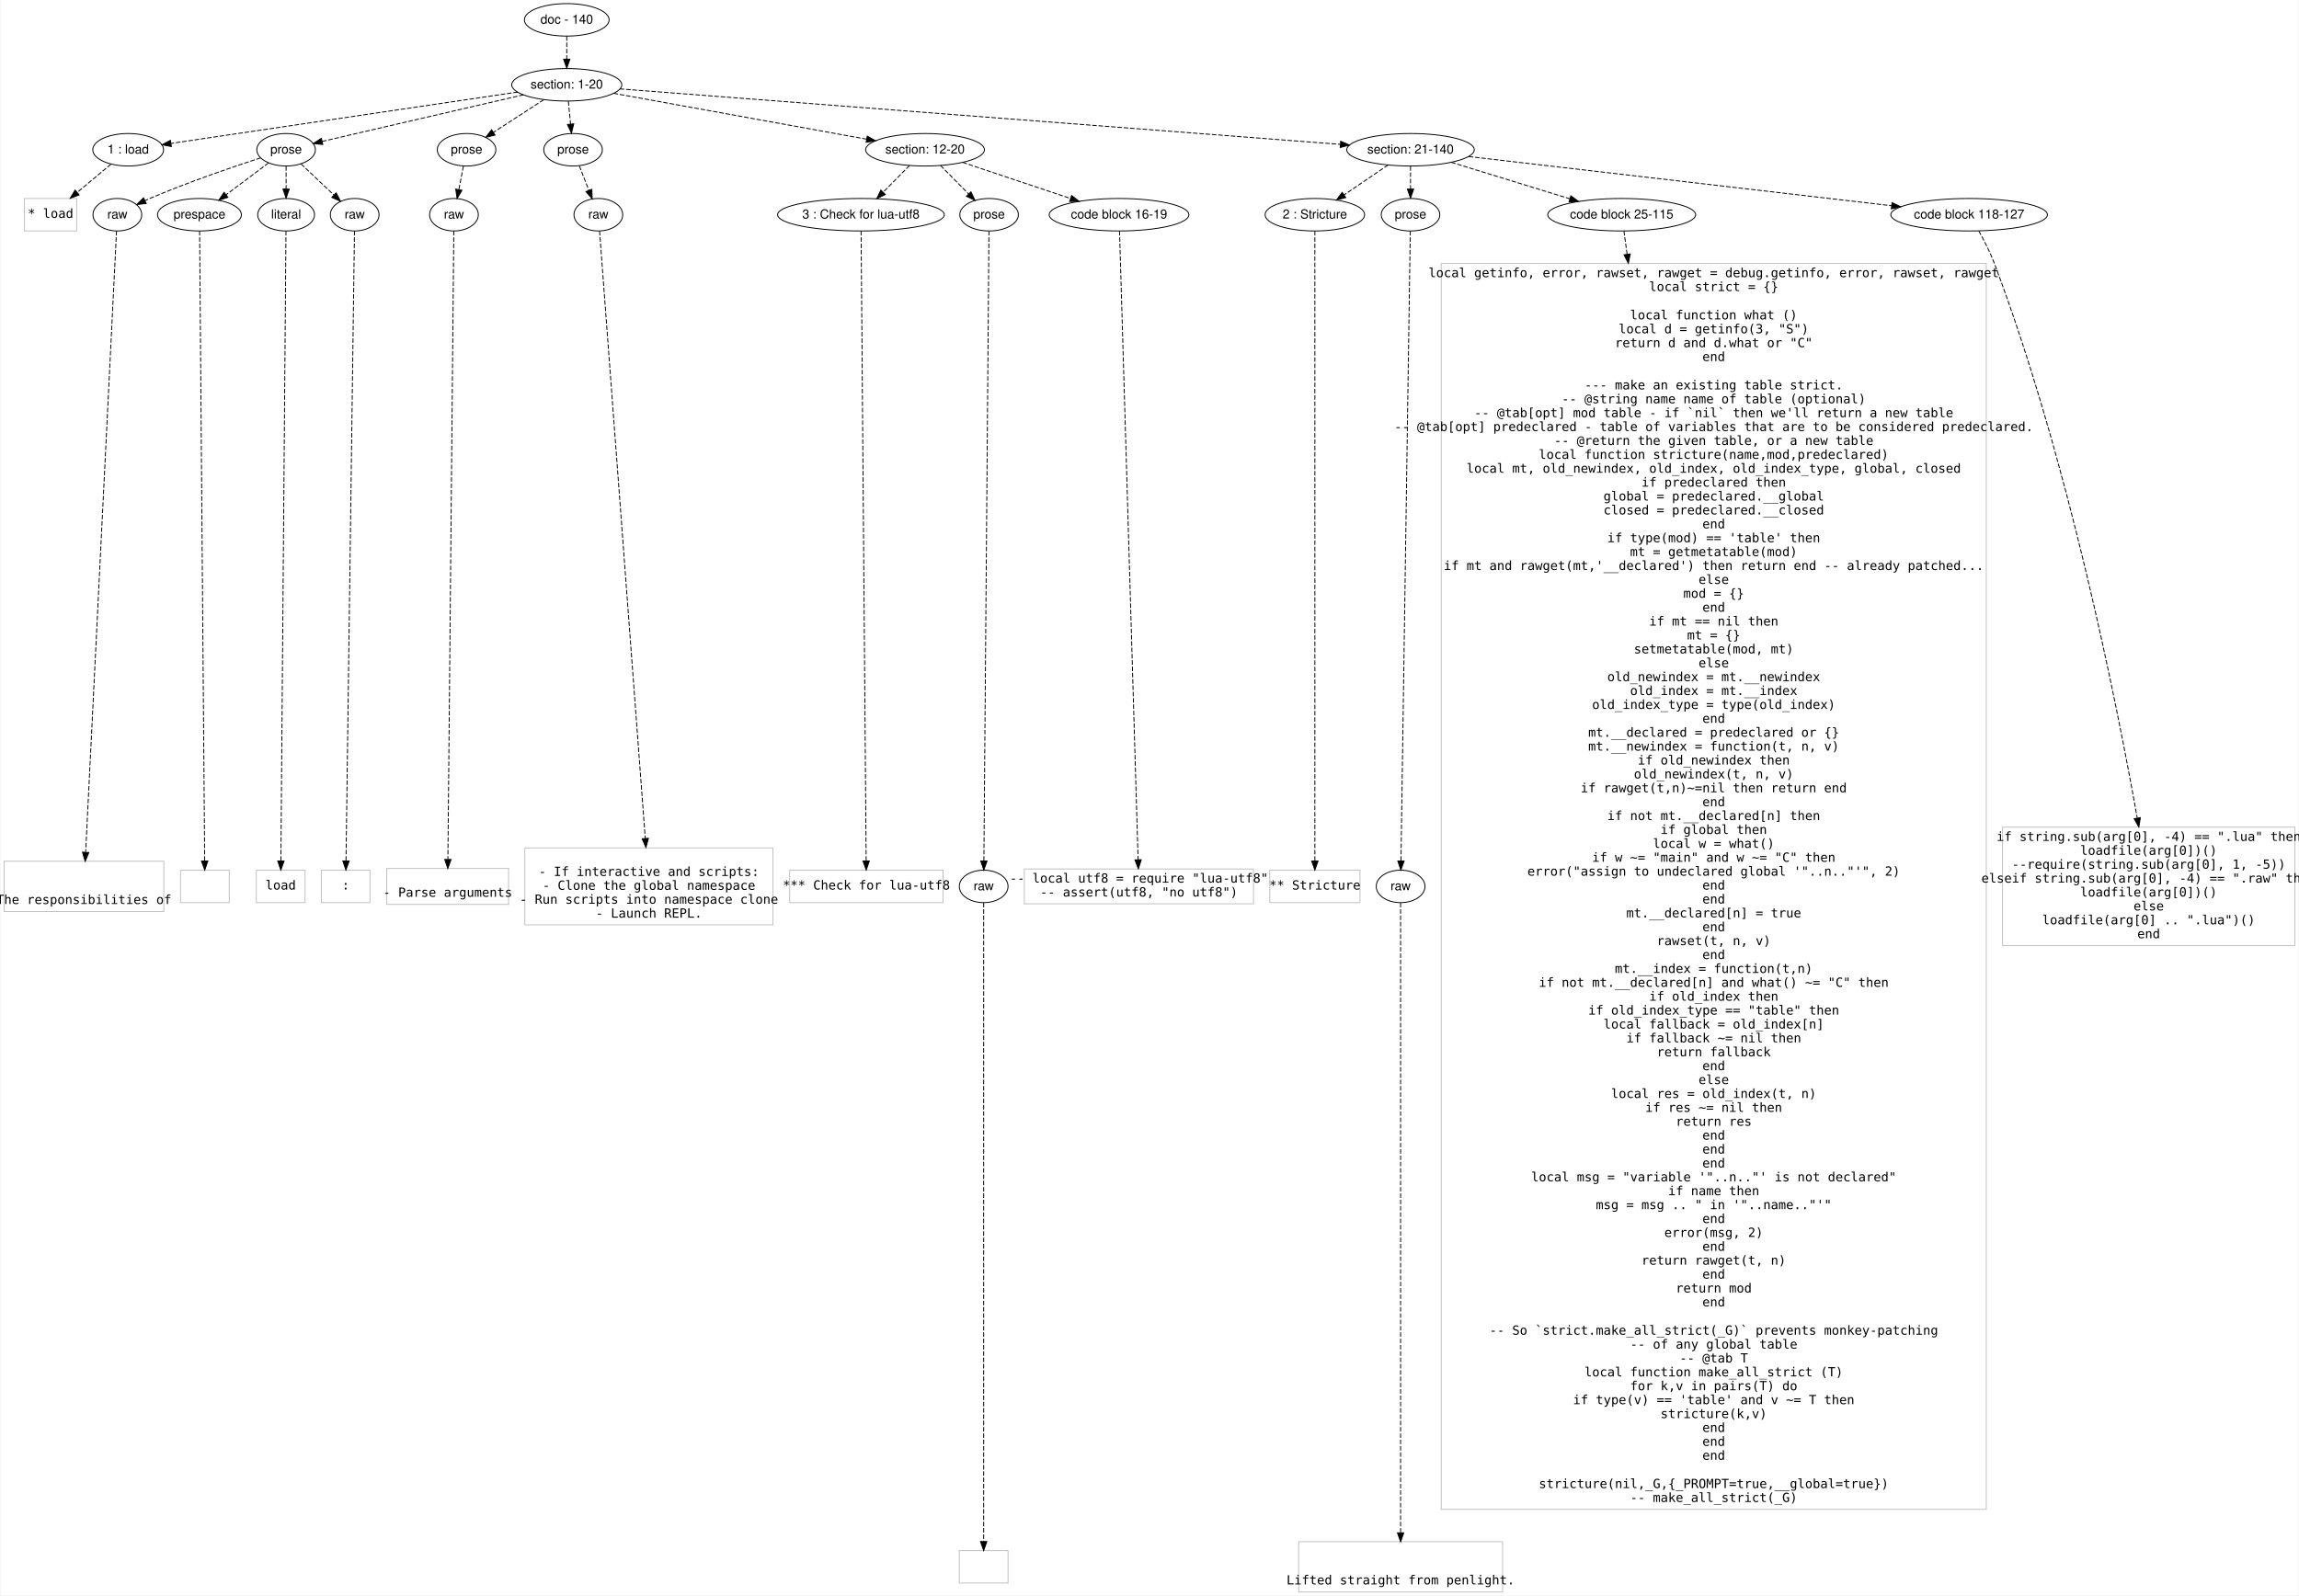
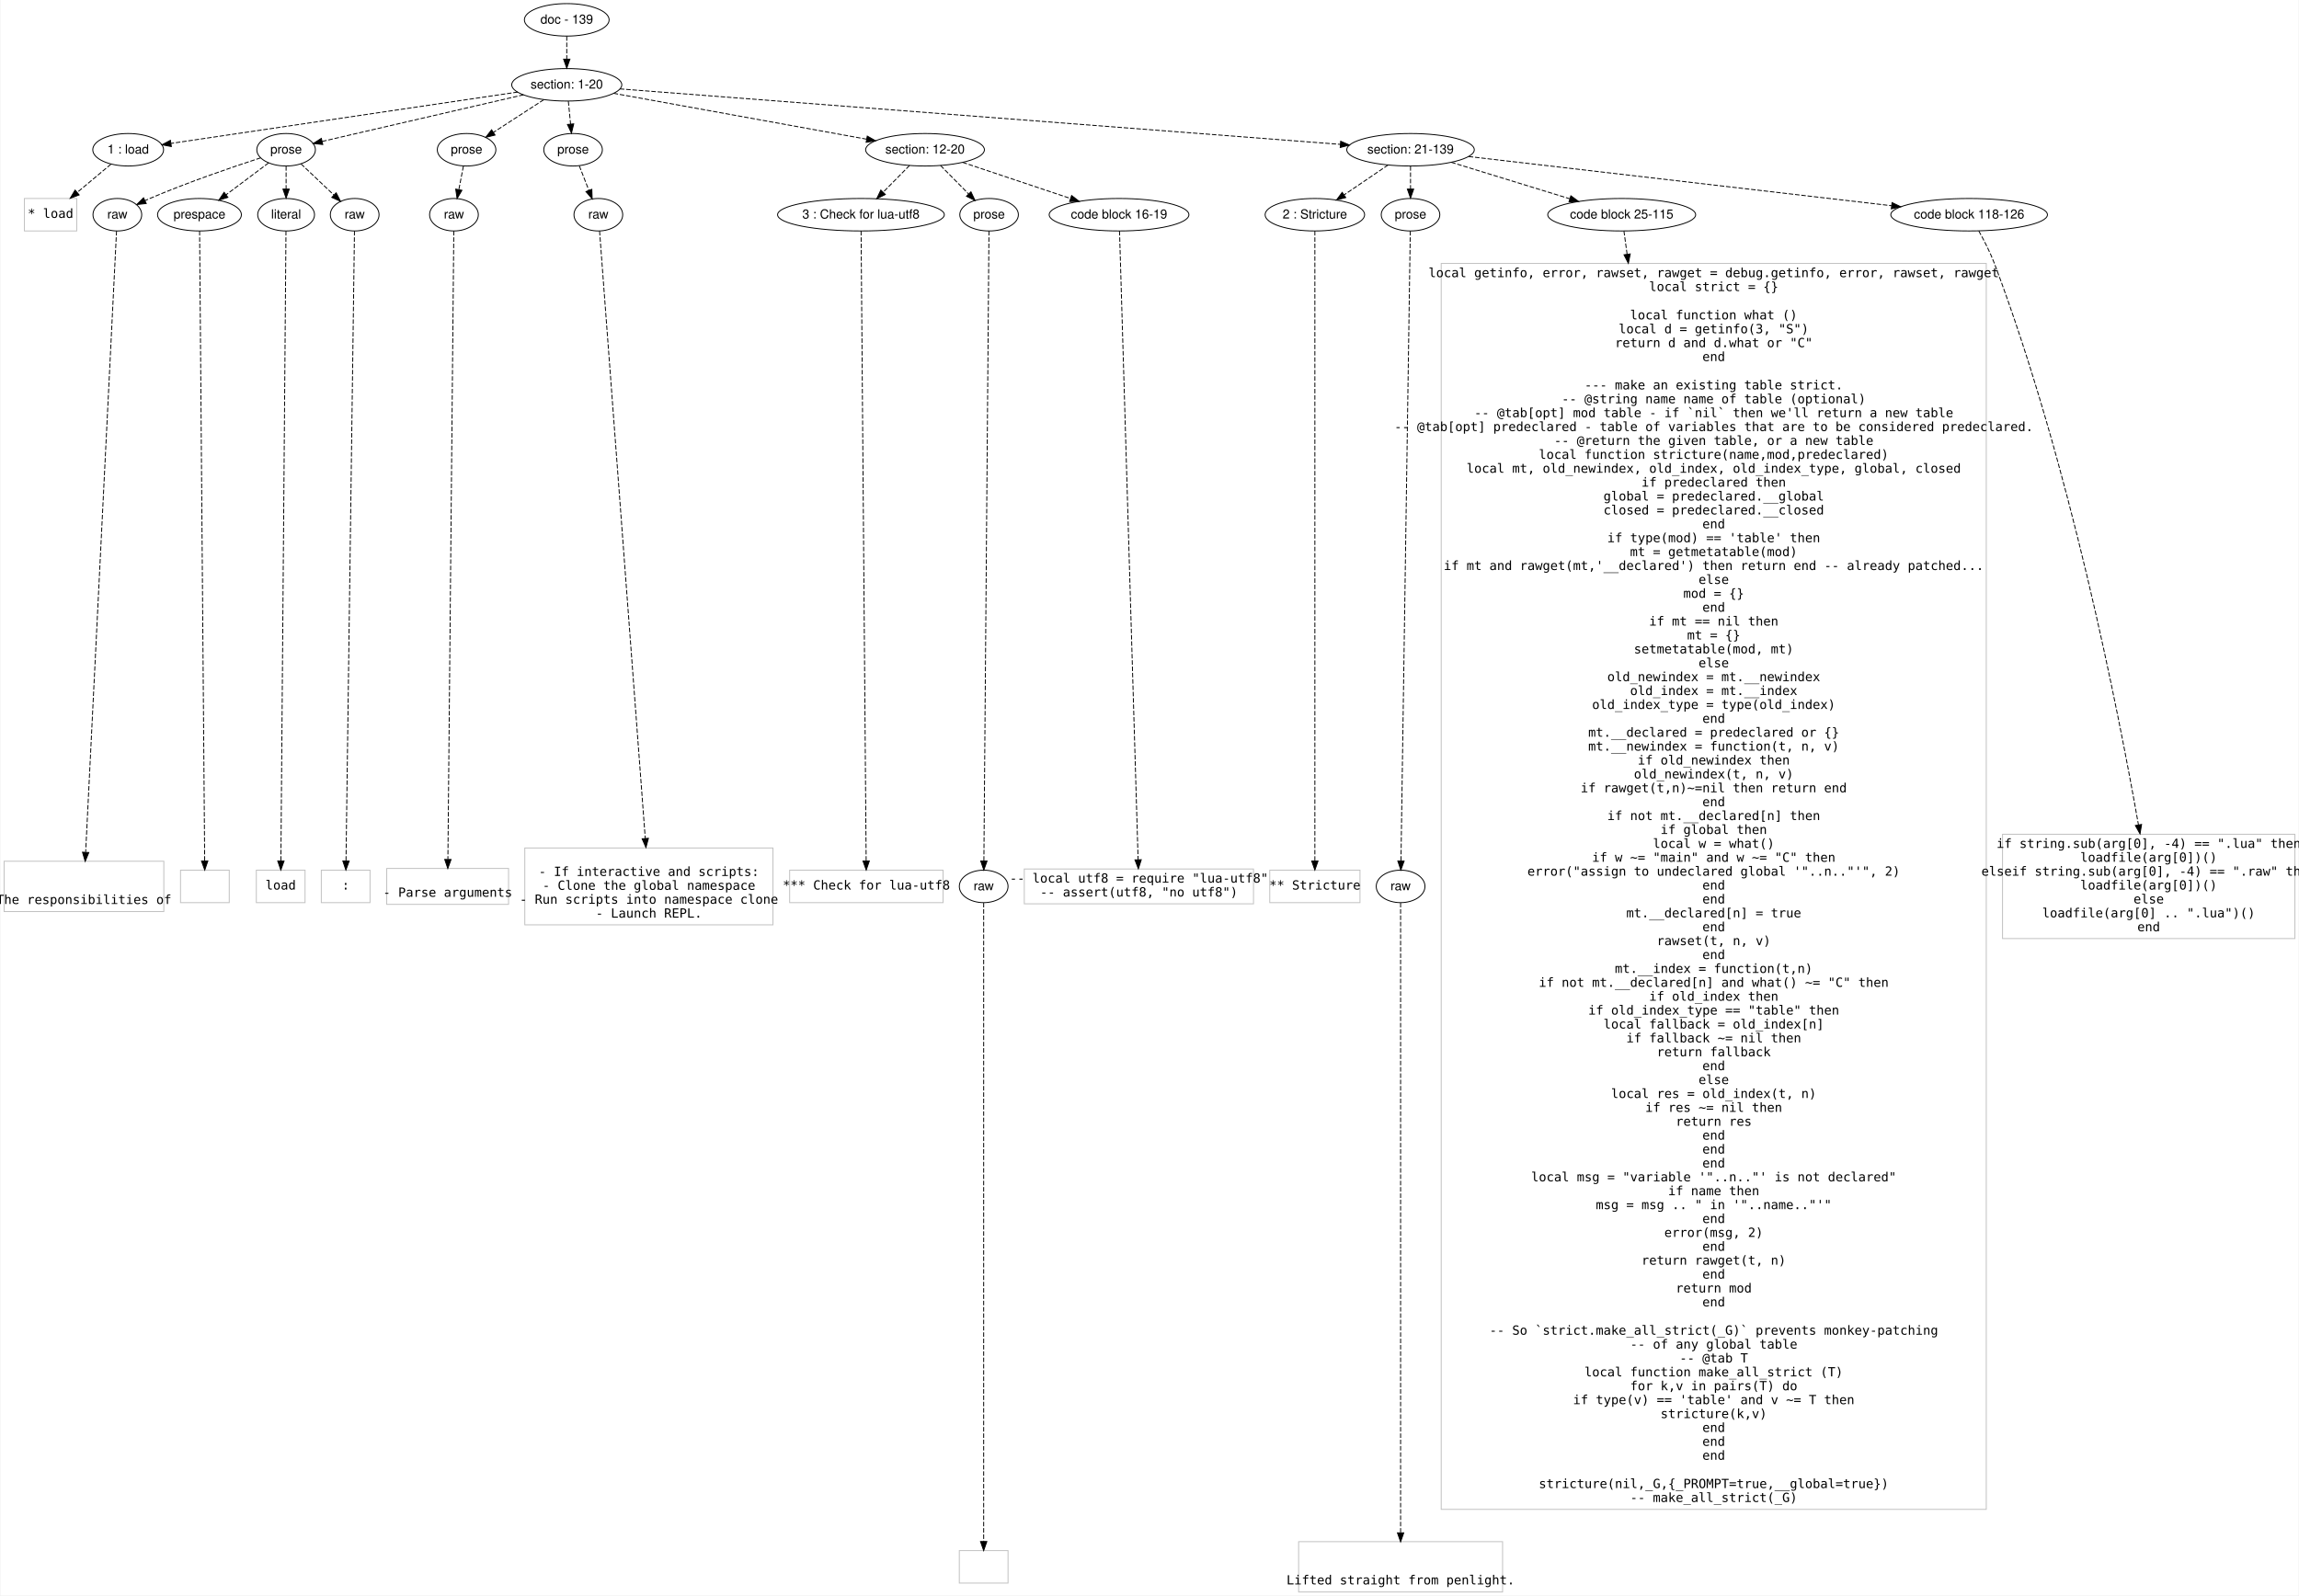
<svg xmlns="http://www.w3.org/2000/svg" width="2547pt" height="1768pt" viewBox="0.00 0.00 2546.50 1768.40">
  <g id="graph0" class="graph" transform="scale(1 1) rotate(0) translate(4 1764.403)">
    <polygon fill="#ffffff" stroke="transparent" points="-4,4 -4,-1764.403 2542.5,-1764.403 2542.5,4 -4,4" />
    <g id="node1" class="node">
      <ellipse fill="none" stroke="#000000" cx="623.5" cy="-1742.403" rx="46.958" ry="18" />
-       <text text-anchor="middle" x="623.5" y="-1738.203" font-family="Helvetica,sans-Serif" font-size="14.00" fill="#000000">doc - 140</text>
+       <text text-anchor="middle" x="623.5" y="-1738.203" font-family="Helvetica,sans-Serif" font-size="14.00" fill="#000000">doc - 139</text>
    </g>
    <g id="node2" class="node">
      <ellipse fill="none" stroke="#000000" cx="623.5" cy="-1670.403" rx="60.983" ry="18" />
      <text text-anchor="middle" x="623.5" y="-1666.203" font-family="Helvetica,sans-Serif" font-size="14.00" fill="#000000">section: 1-20</text>
    </g>
    <g id="edge1" class="edge">
      <path fill="none" stroke="#000000" stroke-dasharray="5,2" d="M623.5,-1724.234C623.5,-1716.534 623.5,-1707.377 623.5,-1698.819" />
      <polygon fill="#000000" stroke="#000000" points="627,-1698.816 623.5,-1688.816 620,-1698.816 627,-1698.816" />
    </g>
    <g id="node3" class="node">
      <ellipse fill="none" stroke="#000000" cx="137.5" cy="-1598.403" rx="39.232" ry="18" />
      <text text-anchor="middle" x="137.5" y="-1594.203" font-family="Helvetica,sans-Serif" font-size="14.00" fill="#000000">1 : load</text>
    </g>
    <g id="edge2" class="edge">
      <path fill="none" stroke="#000000" stroke-dasharray="5,2" d="M569.164,-1662.353C473.286,-1648.149 275.655,-1618.87 184.926,-1605.429" />
      <polygon fill="#000000" stroke="#000000" points="185.329,-1601.95 174.924,-1603.947 184.304,-1608.875 185.329,-1601.95" />
    </g>
    <g id="node4" class="node">
      <ellipse fill="none" stroke="#000000" cx="312.5" cy="-1598.403" rx="32.459" ry="18" />
      <text text-anchor="middle" x="312.5" y="-1594.203" font-family="Helvetica,sans-Serif" font-size="14.00" fill="#000000">prose</text>
    </g>
    <g id="edge3" class="edge">
      <path fill="none" stroke="#000000" stroke-dasharray="5,2" d="M575.588,-1659.311C514.347,-1645.133 409.44,-1620.845 352.352,-1607.629" />
      <polygon fill="#000000" stroke="#000000" points="353.138,-1604.218 342.606,-1605.372 351.559,-1611.038 353.138,-1604.218" />
    </g>
    <g id="node5" class="node">
      <ellipse fill="none" stroke="#000000" cx="512.5" cy="-1598.403" rx="32.459" ry="18" />
      <text text-anchor="middle" x="512.5" y="-1594.203" font-family="Helvetica,sans-Serif" font-size="14.00" fill="#000000">prose</text>
    </g>
    <g id="edge4" class="edge">
      <path fill="none" stroke="#000000" stroke-dasharray="5,2" d="M598.034,-1653.884C581.465,-1643.137 559.784,-1629.074 542.397,-1617.795" />
      <polygon fill="#000000" stroke="#000000" points="544.04,-1614.689 533.746,-1612.184 540.231,-1620.562 544.04,-1614.689" />
    </g>
    <g id="node6" class="node">
      <ellipse fill="none" stroke="#000000" cx="630.5" cy="-1598.403" rx="32.459" ry="18" />
      <text text-anchor="middle" x="630.5" y="-1594.203" font-family="Helvetica,sans-Serif" font-size="14.00" fill="#000000">prose</text>
    </g>
    <g id="edge5" class="edge">
      <path fill="none" stroke="#000000" stroke-dasharray="5,2" d="M625.266,-1652.234C626.015,-1644.534 626.905,-1635.377 627.737,-1626.819" />
      <polygon fill="#000000" stroke="#000000" points="631.226,-1627.108 628.71,-1616.816 624.259,-1626.43 631.226,-1627.108" />
    </g>
    <g id="node7" class="node">
      <ellipse fill="none" stroke="#000000" cx="1020.5" cy="-1598.403" rx="65.819" ry="18" />
      <text text-anchor="middle" x="1020.5" y="-1594.203" font-family="Helvetica,sans-Serif" font-size="14.00" fill="#000000">section: 12-20</text>
    </g>
    <g id="edge6" class="edge">
      <path fill="none" stroke="#000000" stroke-dasharray="5,2" d="M675.401,-1660.99C747.311,-1647.948 877.217,-1624.389 955.497,-1610.192" />
      <polygon fill="#000000" stroke="#000000" points="956.504,-1613.566 965.719,-1608.338 955.255,-1606.678 956.504,-1613.566" />
    </g>
    <g id="node8" class="node">
      <ellipse fill="none" stroke="#000000" cx="1558.5" cy="-1598.403" rx="70.655" ry="18" />
-       <text text-anchor="middle" x="1558.5" y="-1594.203" font-family="Helvetica,sans-Serif" font-size="14.00" fill="#000000">section: 21-140</text>
+       <text text-anchor="middle" x="1558.5" y="-1594.203" font-family="Helvetica,sans-Serif" font-size="14.00" fill="#000000">section: 21-139</text>
    </g>
    <g id="edge7" class="edge">
      <path fill="none" stroke="#000000" stroke-dasharray="5,2" d="M682.343,-1665.871C844.529,-1653.382 1298.029,-1618.46 1480.747,-1604.39" />
      <polygon fill="#000000" stroke="#000000" points="1481.114,-1607.872 1490.816,-1603.615 1480.577,-1600.893 1481.114,-1607.872" />
    </g>
    <g id="node9" class="node">
      <polygon fill="none" stroke="#c0c0c0" points="80.5,-1544.403 22.5,-1544.403 22.5,-1508.403 80.5,-1508.403 80.5,-1544.403" />
      <text text-anchor="middle" x="51.5" y="-1522.903" font-family="Inconsolata" font-size="14.00" fill="#000000">* load</text>
    </g>
    <g id="edge8" class="edge">
      <path fill="none" stroke="#000000" stroke-dasharray="5,2" d="M118.414,-1582.424C107.454,-1573.248 93.454,-1561.527 81.096,-1551.181" />
      <polygon fill="#000000" stroke="#000000" points="83.175,-1548.357 73.26,-1544.621 78.681,-1553.724 83.175,-1548.357" />
    </g>
    <g id="node10" class="node">
      <ellipse fill="none" stroke="#000000" cx="125.5" cy="-1526.403" rx="27" ry="18" />
      <text text-anchor="middle" x="125.5" y="-1522.203" font-family="Helvetica,sans-Serif" font-size="14.00" fill="#000000">raw</text>
    </g>
    <g id="edge9" class="edge">
      <path fill="none" stroke="#000000" stroke-dasharray="5,2" d="M284.281,-1589.44C253.652,-1579.451 203.492,-1562.332 161.5,-1544.403 159.717,-1543.641 157.897,-1542.833 156.07,-1541.998" />
      <polygon fill="#000000" stroke="#000000" points="157.537,-1538.821 147.004,-1537.681 154.528,-1545.141 157.537,-1538.821" />
    </g>
    <g id="node11" class="node">
      <ellipse fill="none" stroke="#000000" cx="216.5" cy="-1526.403" rx="46.474" ry="18" />
      <text text-anchor="middle" x="216.5" y="-1522.203" font-family="Helvetica,sans-Serif" font-size="14.00" fill="#000000">prespace</text>
    </g>
    <g id="edge10" class="edge">
      <path fill="none" stroke="#000000" stroke-dasharray="5,2" d="M293.073,-1583.832C279.575,-1573.709 261.336,-1560.03 246.045,-1548.562" />
      <polygon fill="#000000" stroke="#000000" points="248.002,-1545.655 237.902,-1542.455 243.802,-1551.255 248.002,-1545.655" />
    </g>
    <g id="node12" class="node">
      <ellipse fill="none" stroke="#000000" cx="312.5" cy="-1526.403" rx="31.481" ry="18" />
      <text text-anchor="middle" x="312.5" y="-1522.203" font-family="Helvetica,sans-Serif" font-size="14.00" fill="#000000">literal</text>
    </g>
    <g id="edge11" class="edge">
      <path fill="none" stroke="#000000" stroke-dasharray="5,2" d="M312.5,-1580.234C312.5,-1572.534 312.5,-1563.377 312.5,-1554.819" />
      <polygon fill="#000000" stroke="#000000" points="316,-1554.816 312.5,-1544.816 309,-1554.816 316,-1554.816" />
    </g>
    <g id="node13" class="node">
      <ellipse fill="none" stroke="#000000" cx="388.5" cy="-1526.403" rx="27" ry="18" />
      <text text-anchor="middle" x="388.5" y="-1522.203" font-family="Helvetica,sans-Serif" font-size="14.00" fill="#000000">raw</text>
    </g>
    <g id="edge12" class="edge">
      <path fill="none" stroke="#000000" stroke-dasharray="5,2" d="M328.991,-1582.78C339.663,-1572.669 353.71,-1559.362 365.476,-1548.215" />
      <polygon fill="#000000" stroke="#000000" points="367.968,-1550.675 372.82,-1541.257 363.154,-1545.594 367.968,-1550.675" />
    </g>
    <g id="node18" class="node">
      <ellipse fill="none" stroke="#000000" cx="498.5" cy="-1526.403" rx="27" ry="18" />
      <text text-anchor="middle" x="498.5" y="-1522.203" font-family="Helvetica,sans-Serif" font-size="14.00" fill="#000000">raw</text>
    </g>
    <g id="edge17" class="edge">
      <path fill="none" stroke="#000000" stroke-dasharray="5,2" d="M508.967,-1580.234C507.43,-1572.329 505.595,-1562.89 503.893,-1554.139" />
      <polygon fill="#000000" stroke="#000000" points="507.328,-1553.464 501.983,-1544.316 500.456,-1554.8 507.328,-1553.464" />
    </g>
    <g id="node20" class="node">
      <ellipse fill="none" stroke="#000000" cx="658.5" cy="-1526.403" rx="27" ry="18" />
      <text text-anchor="middle" x="658.5" y="-1522.203" font-family="Helvetica,sans-Serif" font-size="14.00" fill="#000000">raw</text>
    </g>
    <g id="edge19" class="edge">
      <path fill="none" stroke="#000000" stroke-dasharray="5,2" d="M637.421,-1580.605C640.609,-1572.409 644.46,-1562.505 647.994,-1553.417" />
      <polygon fill="#000000" stroke="#000000" points="651.296,-1554.584 651.658,-1543.996 644.772,-1552.047 651.296,-1554.584" />
    </g>
    <g id="node22" class="node">
      <ellipse fill="none" stroke="#000000" cx="949.5" cy="-1526.403" rx="92.388" ry="18" />
      <text text-anchor="middle" x="949.5" y="-1522.203" font-family="Helvetica,sans-Serif" font-size="14.00" fill="#000000">3 : Check for lua-utf8</text>
    </g>
    <g id="edge21" class="edge">
      <path fill="none" stroke="#000000" stroke-dasharray="5,2" d="M1003.313,-1580.974C994.548,-1572.085 983.733,-1561.118 974.102,-1551.351" />
      <polygon fill="#000000" stroke="#000000" points="976.536,-1548.834 967.022,-1544.172 971.551,-1553.749 976.536,-1548.834" />
    </g>
    <g id="node23" class="node">
      <ellipse fill="none" stroke="#000000" cx="1091.5" cy="-1526.403" rx="32.459" ry="18" />
      <text text-anchor="middle" x="1091.5" y="-1522.203" font-family="Helvetica,sans-Serif" font-size="14.00" fill="#000000">prose</text>
    </g>
    <g id="edge22" class="edge">
      <path fill="none" stroke="#000000" stroke-dasharray="5,2" d="M1037.687,-1580.974C1046.975,-1571.555 1058.566,-1559.801 1068.609,-1549.616" />
      <polygon fill="#000000" stroke="#000000" points="1071.395,-1551.776 1075.924,-1542.198 1066.411,-1546.861 1071.395,-1551.776" />
    </g>
    <g id="node24" class="node">
      <ellipse fill="none" stroke="#000000" cx="1235.5" cy="-1526.403" rx="77.421" ry="18" />
      <text text-anchor="middle" x="1235.5" y="-1522.203" font-family="Helvetica,sans-Serif" font-size="14.00" fill="#000000">code block 16-19</text>
    </g>
    <g id="edge23" class="edge">
      <path fill="none" stroke="#000000" stroke-dasharray="5,2" d="M1062.209,-1584.435C1096.287,-1573.023 1144.697,-1556.811 1181.692,-1544.422" />
      <polygon fill="#000000" stroke="#000000" points="1182.947,-1547.693 1191.318,-1541.198 1180.724,-1541.055 1182.947,-1547.693" />
    </g>
    <g id="node29" class="node">
      <ellipse fill="none" stroke="#000000" cx="1452.5" cy="-1526.403" rx="55.144" ry="18" />
      <text text-anchor="middle" x="1452.5" y="-1522.203" font-family="Helvetica,sans-Serif" font-size="14.00" fill="#000000">2 : Stricture</text>
    </g>
    <g id="edge28" class="edge">
      <path fill="none" stroke="#000000" stroke-dasharray="5,2" d="M1533.648,-1581.522C1519.088,-1571.632 1500.535,-1559.031 1484.846,-1548.373" />
      <polygon fill="#000000" stroke="#000000" points="1486.706,-1545.406 1476.467,-1542.682 1482.773,-1551.196 1486.706,-1545.406" />
    </g>
    <g id="node30" class="node">
      <ellipse fill="none" stroke="#000000" cx="1558.5" cy="-1526.403" rx="32.459" ry="18" />
      <text text-anchor="middle" x="1558.5" y="-1522.203" font-family="Helvetica,sans-Serif" font-size="14.00" fill="#000000">prose</text>
    </g>
    <g id="edge29" class="edge">
      <path fill="none" stroke="#000000" stroke-dasharray="5,2" d="M1558.5,-1580.234C1558.5,-1572.534 1558.5,-1563.377 1558.5,-1554.819" />
      <polygon fill="#000000" stroke="#000000" points="1562,-1554.816 1558.5,-1544.816 1555,-1554.816 1562,-1554.816" />
    </g>
    <g id="node31" class="node">
      <ellipse fill="none" stroke="#000000" cx="1792.5" cy="-1526.403" rx="81.954" ry="18" />
      <text text-anchor="middle" x="1792.5" y="-1522.203" font-family="Helvetica,sans-Serif" font-size="14.00" fill="#000000">code block 25-115</text>
    </g>
    <g id="edge30" class="edge">
      <path fill="none" stroke="#000000" stroke-dasharray="5,2" d="M1603.618,-1584.52C1641.039,-1573.006 1694.477,-1556.564 1734.97,-1544.104" />
      <polygon fill="#000000" stroke="#000000" points="1736.177,-1547.395 1744.706,-1541.109 1734.119,-1540.704 1736.177,-1547.395" />
    </g>
    <g id="node32" class="node">
      <ellipse fill="none" stroke="#000000" cx="2177.5" cy="-1526.403" rx="86.79" ry="18" />
-       <text text-anchor="middle" x="2177.5" y="-1522.203" font-family="Helvetica,sans-Serif" font-size="14.00" fill="#000000">code block 118-127</text>
+       <text text-anchor="middle" x="2177.5" y="-1522.203" font-family="Helvetica,sans-Serif" font-size="14.00" fill="#000000">code block 118-126</text>
    </g>
    <g id="edge31" class="edge">
      <path fill="none" stroke="#000000" stroke-dasharray="5,2" d="M1622.992,-1590.901C1735.145,-1577.856 1966.111,-1550.991 2091.668,-1536.386" />
      <polygon fill="#000000" stroke="#000000" points="2092.104,-1539.859 2101.632,-1535.227 2091.295,-1532.906 2092.104,-1539.859" />
    </g>
    <g id="node14" class="node">
      <polygon fill="none" stroke="#c0c0c0" points="177,-809.803 0,-809.803 0,-754 177,-754 177,-809.803" />
      <text text-anchor="middle" x="88.5" y="-762.401" font-family="Inconsolata" font-size="14.00" fill="#000000">The responsibilities of</text>
    </g>
    <g id="edge13" class="edge">
      <path fill="none" stroke="#000000" stroke-dasharray="5,2" d="M124.604,-1508.368C119.806,-1411.83 97.127,-955.496 90.391,-819.952" />
      <polygon fill="#000000" stroke="#000000" points="93.872,-819.473 89.879,-809.659 86.88,-819.821 93.872,-819.473" />
    </g>
    <g id="node15" class="node">
      <polygon fill="none" stroke="#c0c0c0" points="249.5,-799.901 195.5,-799.901 195.5,-763.901 249.5,-763.901 249.5,-799.901" />
      <text text-anchor="middle" x="222.5" y="-778.401" font-family="Inconsolata" font-size="14.00" fill="#000000"> </text>
    </g>
    <g id="edge14" class="edge">
      <path fill="none" stroke="#000000" stroke-dasharray="5,2" d="M216.645,-1508.368C217.444,-1409.319 221.294,-931.506 222.273,-810.035" />
      <polygon fill="#000000" stroke="#000000" points="225.773,-810.059 222.354,-800.031 218.773,-810.003 225.773,-810.059" />
    </g>
    <g id="node16" class="node">
      <polygon fill="none" stroke="#c0c0c0" points="333.5,-799.901 279.5,-799.901 279.5,-763.901 333.5,-763.901 333.5,-799.901" />
      <text text-anchor="middle" x="306.5" y="-778.401" font-family="Inconsolata" font-size="14.00" fill="#000000">load</text>
    </g>
    <g id="edge15" class="edge">
      <path fill="none" stroke="#000000" stroke-dasharray="5,2" d="M312.355,-1508.368C311.556,-1409.319 307.706,-931.506 306.727,-810.035" />
      <polygon fill="#000000" stroke="#000000" points="310.227,-810.003 306.646,-800.031 303.227,-810.059 310.227,-810.003" />
    </g>
    <g id="node17" class="node">
      <polygon fill="none" stroke="#c0c0c0" points="405.5,-799.901 351.5,-799.901 351.5,-763.901 405.5,-763.901 405.5,-799.901" />
      <text text-anchor="middle" x="378.5" y="-778.401" font-family="Inconsolata" font-size="14.00" fill="#000000">:</text>
    </g>
    <g id="edge16" class="edge">
      <path fill="none" stroke="#000000" stroke-dasharray="5,2" d="M388.258,-1508.368C386.927,-1409.319 380.51,-931.506 378.878,-810.035" />
      <polygon fill="#000000" stroke="#000000" points="382.378,-809.983 378.743,-800.031 375.378,-810.077 382.378,-809.983" />
    </g>
    <g id="node19" class="node">
      <polygon fill="none" stroke="#c0c0c0" points="559,-801.803 424,-801.803 424,-761.999 559,-761.999 559,-801.803" />
      <text text-anchor="middle" x="491.5" y="-770.401" font-family="Inconsolata" font-size="14.00" fill="#000000">- Parse arguments</text>
    </g>
    <g id="edge18" class="edge">
      <path fill="none" stroke="#000000" stroke-dasharray="5,2" d="M498.33,-1508.368C497.404,-1409.857 492.955,-936.694 491.784,-812.05" />
      <polygon fill="#000000" stroke="#000000" points="495.281,-811.703 491.687,-801.736 488.281,-811.769 495.281,-811.703" />
    </g>
    <g id="node21" class="node">
      <polygon fill="none" stroke="#c0c0c0" points="852,-824.502 577,-824.502 577,-739.3 852,-739.3 852,-824.502" />
      <text text-anchor="middle" x="714.5" y="-793.501" font-family="Inconsolata" font-size="14.00" fill="#000000">- If interactive and scripts:</text>
      <text text-anchor="middle" x="714.5" y="-778.101" font-family="Inconsolata" font-size="14.00" fill="#000000">   - Clone the global namespace</text>
      <text text-anchor="middle" x="714.5" y="-762.701" font-family="Inconsolata" font-size="14.00" fill="#000000">   - Run scripts into namespace clone</text>
      <text text-anchor="middle" x="714.5" y="-747.301" font-family="Inconsolata" font-size="14.00" fill="#000000">   - Launch REPL.</text>
    </g>
    <g id="edge20" class="edge">
      <path fill="none" stroke="#000000" stroke-dasharray="5,2" d="M659.856,-1508.368C666.87,-1415.133 699.125,-986.302 710.509,-834.964" />
      <polygon fill="#000000" stroke="#000000" points="714,-835.214 711.26,-824.979 707.019,-834.688 714,-835.214" />
    </g>
    <g id="node25" class="node">
      <polygon fill="none" stroke="#c0c0c0" points="1040.5,-799.901 870.5,-799.901 870.5,-763.901 1040.5,-763.901 1040.5,-799.901" />
      <text text-anchor="middle" x="955.5" y="-778.401" font-family="Inconsolata" font-size="14.00" fill="#000000">*** Check for lua-utf8</text>
    </g>
    <g id="edge24" class="edge">
      <path fill="none" stroke="#000000" stroke-dasharray="5,2" d="M949.645,-1508.368C950.444,-1409.319 954.294,-931.506 955.273,-810.035" />
      <polygon fill="#000000" stroke="#000000" points="958.773,-810.059 955.354,-800.031 951.773,-810.003 958.773,-810.059" />
    </g>
    <g id="node26" class="node">
      <ellipse fill="none" stroke="#000000" cx="1085.5" cy="-781.901" rx="27" ry="18" />
      <text text-anchor="middle" x="1085.5" y="-777.701" font-family="Helvetica,sans-Serif" font-size="14.00" fill="#000000">raw</text>
    </g>
    <g id="edge25" class="edge">
      <path fill="none" stroke="#000000" stroke-dasharray="5,2" d="M1091.355,-1508.368C1090.556,-1409.319 1086.706,-931.506 1085.727,-810.035" />
      <polygon fill="#000000" stroke="#000000" points="1089.227,-810.003 1085.646,-800.031 1082.227,-810.059 1089.227,-810.003" />
    </g>
    <g id="node28" class="node">
      <polygon fill="none" stroke="#c0c0c0" points="1384.5,-801.202 1130.5,-801.202 1130.5,-762.601 1384.5,-762.601 1384.5,-801.202" />
      <text text-anchor="middle" x="1257.5" y="-786.101" font-family="Inconsolata" font-size="14.00" fill="#000000">-- local utf8 = require "lua-utf8"</text>
      <text text-anchor="middle" x="1257.5" y="-770.701" font-family="Inconsolata" font-size="14.00" fill="#000000">-- assert(utf8, "no utf8")</text>
    </g>
    <g id="edge27" class="edge">
      <path fill="none" stroke="#000000" stroke-dasharray="5,2" d="M1236.033,-1508.368C1238.947,-1409.75 1252.957,-935.659 1256.621,-811.642" />
      <polygon fill="#000000" stroke="#000000" points="1260.127,-811.489 1256.924,-801.389 1253.13,-811.282 1260.127,-811.489" />
    </g>
    <g id="node27" class="node">
      <polygon fill="none" stroke="#c0c0c0" points="1112.5,-45.7 1058.5,-45.7 1058.5,-9.7 1112.5,-9.7 1112.5,-45.7" />
    </g>
    <g id="edge26" class="edge">
      <path fill="none" stroke="#000000" stroke-dasharray="5,2" d="M1085.5,-763.632C1085.5,-663.183 1085.5,-178.2 1085.5,-55.8" />
      <polygon fill="#000000" stroke="#000000" points="1089,-55.729 1085.5,-45.729 1082,-55.729 1089,-55.729" />
    </g>
    <g id="node33" class="node">
      <polygon fill="none" stroke="#c0c0c0" points="1502.5,-799.901 1402.5,-799.901 1402.5,-763.901 1502.5,-763.901 1502.5,-799.901" />
      <text text-anchor="middle" x="1452.5" y="-778.401" font-family="Inconsolata" font-size="14.00" fill="#000000">** Stricture</text>
    </g>
    <g id="edge32" class="edge">
      <path fill="none" stroke="#000000" stroke-dasharray="5,2" d="M1452.5,-1508.368C1452.5,-1409.319 1452.5,-931.506 1452.5,-810.035" />
      <polygon fill="#000000" stroke="#000000" points="1456,-810.031 1452.5,-800.031 1449,-810.031 1456,-810.031" />
    </g>
    <g id="node34" class="node">
      <ellipse fill="none" stroke="#000000" cx="1547.5" cy="-781.901" rx="27" ry="18" />
      <text text-anchor="middle" x="1547.5" y="-777.701" font-family="Helvetica,sans-Serif" font-size="14.00" fill="#000000">raw</text>
    </g>
    <g id="edge33" class="edge">
      <path fill="none" stroke="#000000" stroke-dasharray="5,2" d="M1558.234,-1508.368C1556.77,-1409.319 1549.71,-931.506 1547.916,-810.035" />
      <polygon fill="#000000" stroke="#000000" points="1551.415,-809.978 1547.768,-800.031 1544.416,-810.082 1551.415,-809.978" />
    </g>
    <g id="node36" class="node">
      <polygon fill="none" stroke="#c0c0c0" points="2196.5,-1472.404 1592.5,-1472.404 1592.5,-91.399 2196.5,-91.399 2196.5,-1472.404" />
      <text text-anchor="middle" x="1894.5" y="-1457.203" font-family="Inconsolata" font-size="14.00" fill="#000000">local getinfo, error, rawset, rawget = debug.getinfo, error, rawset, rawget</text>
      <text text-anchor="middle" x="1894.5" y="-1441.803" font-family="Inconsolata" font-size="14.00" fill="#000000">local strict = {}</text>
      <text text-anchor="middle" x="1894.5" y="-1410.403" font-family="Inconsolata" font-size="14.00" fill="#000000">local function what ()</text>
      <text text-anchor="middle" x="1894.5" y="-1395.003" font-family="Inconsolata" font-size="14.00" fill="#000000">    local d = getinfo(3, "S")</text>
      <text text-anchor="middle" x="1894.5" y="-1379.603" font-family="Inconsolata" font-size="14.00" fill="#000000">    return d and d.what or "C"</text>
      <text text-anchor="middle" x="1894.5" y="-1364.203" font-family="Inconsolata" font-size="14.00" fill="#000000">end</text>
      <text text-anchor="middle" x="1894.5" y="-1332.803" font-family="Inconsolata" font-size="14.00" fill="#000000">--- make an existing table strict.</text>
      <text text-anchor="middle" x="1894.5" y="-1317.402" font-family="Inconsolata" font-size="14.00" fill="#000000">-- @string name name of table (optional)</text>
      <text text-anchor="middle" x="1894.5" y="-1302.002" font-family="Inconsolata" font-size="14.00" fill="#000000">-- @tab[opt] mod table - if `nil` then we'll return a new table</text>
      <text text-anchor="middle" x="1894.5" y="-1286.602" font-family="Inconsolata" font-size="14.00" fill="#000000">-- @tab[opt] predeclared - table of variables that are to be considered predeclared.</text>
      <text text-anchor="middle" x="1894.5" y="-1271.202" font-family="Inconsolata" font-size="14.00" fill="#000000">-- @return the given table, or a new table</text>
      <text text-anchor="middle" x="1894.5" y="-1255.802" font-family="Inconsolata" font-size="14.00" fill="#000000">local function stricture(name,mod,predeclared)</text>
      <text text-anchor="middle" x="1894.5" y="-1240.402" font-family="Inconsolata" font-size="14.00" fill="#000000">    local mt, old_newindex, old_index, old_index_type, global, closed</text>
      <text text-anchor="middle" x="1894.5" y="-1225.002" font-family="Inconsolata" font-size="14.00" fill="#000000">    if predeclared then</text>
      <text text-anchor="middle" x="1894.5" y="-1209.602" font-family="Inconsolata" font-size="14.00" fill="#000000">        global = predeclared.__global</text>
      <text text-anchor="middle" x="1894.5" y="-1194.202" font-family="Inconsolata" font-size="14.00" fill="#000000">        closed = predeclared.__closed</text>
      <text text-anchor="middle" x="1894.5" y="-1178.802" font-family="Inconsolata" font-size="14.00" fill="#000000">    end</text>
      <text text-anchor="middle" x="1894.5" y="-1163.402" font-family="Inconsolata" font-size="14.00" fill="#000000">    if type(mod) == 'table' then</text>
      <text text-anchor="middle" x="1894.5" y="-1148.002" font-family="Inconsolata" font-size="14.00" fill="#000000">        mt = getmetatable(mod)</text>
      <text text-anchor="middle" x="1894.5" y="-1132.602" font-family="Inconsolata" font-size="14.00" fill="#000000">        if mt and rawget(mt,'__declared') then return end -- already patched...</text>
      <text text-anchor="middle" x="1894.5" y="-1117.202" font-family="Inconsolata" font-size="14.00" fill="#000000">    else</text>
      <text text-anchor="middle" x="1894.5" y="-1101.802" font-family="Inconsolata" font-size="14.00" fill="#000000">        mod = {}</text>
      <text text-anchor="middle" x="1894.5" y="-1086.402" font-family="Inconsolata" font-size="14.00" fill="#000000">    end</text>
      <text text-anchor="middle" x="1894.5" y="-1071.002" font-family="Inconsolata" font-size="14.00" fill="#000000">    if mt == nil then</text>
      <text text-anchor="middle" x="1894.5" y="-1055.602" font-family="Inconsolata" font-size="14.00" fill="#000000">        mt = {}</text>
      <text text-anchor="middle" x="1894.5" y="-1040.202" font-family="Inconsolata" font-size="14.00" fill="#000000">        setmetatable(mod, mt)</text>
      <text text-anchor="middle" x="1894.5" y="-1024.802" font-family="Inconsolata" font-size="14.00" fill="#000000">    else</text>
      <text text-anchor="middle" x="1894.5" y="-1009.402" font-family="Inconsolata" font-size="14.00" fill="#000000">        old_newindex = mt.__newindex</text>
      <text text-anchor="middle" x="1894.5" y="-994.002" font-family="Inconsolata" font-size="14.00" fill="#000000">        old_index = mt.__index</text>
      <text text-anchor="middle" x="1894.5" y="-978.602" font-family="Inconsolata" font-size="14.00" fill="#000000">        old_index_type = type(old_index)</text>
      <text text-anchor="middle" x="1894.5" y="-963.202" font-family="Inconsolata" font-size="14.00" fill="#000000">    end</text>
      <text text-anchor="middle" x="1894.5" y="-947.802" font-family="Inconsolata" font-size="14.00" fill="#000000">    mt.__declared = predeclared or {}</text>
      <text text-anchor="middle" x="1894.5" y="-932.402" font-family="Inconsolata" font-size="14.00" fill="#000000">    mt.__newindex = function(t, n, v)</text>
      <text text-anchor="middle" x="1894.5" y="-917.002" font-family="Inconsolata" font-size="14.00" fill="#000000">        if old_newindex then</text>
      <text text-anchor="middle" x="1894.5" y="-901.602" font-family="Inconsolata" font-size="14.00" fill="#000000">            old_newindex(t, n, v)</text>
      <text text-anchor="middle" x="1894.5" y="-886.202" font-family="Inconsolata" font-size="14.00" fill="#000000">            if rawget(t,n)~=nil then return end</text>
      <text text-anchor="middle" x="1894.5" y="-870.802" font-family="Inconsolata" font-size="14.00" fill="#000000">        end</text>
      <text text-anchor="middle" x="1894.5" y="-855.402" font-family="Inconsolata" font-size="14.00" fill="#000000">        if not mt.__declared[n] then</text>
      <text text-anchor="middle" x="1894.5" y="-840.001" font-family="Inconsolata" font-size="14.00" fill="#000000">            if global then</text>
      <text text-anchor="middle" x="1894.5" y="-824.601" font-family="Inconsolata" font-size="14.00" fill="#000000">                local w = what()</text>
      <text text-anchor="middle" x="1894.5" y="-809.201" font-family="Inconsolata" font-size="14.00" fill="#000000">                if w ~= "main" and w ~= "C" then</text>
      <text text-anchor="middle" x="1894.5" y="-793.801" font-family="Inconsolata" font-size="14.00" fill="#000000">                    error("assign to undeclared global '"..n.."'", 2)</text>
      <text text-anchor="middle" x="1894.5" y="-778.401" font-family="Inconsolata" font-size="14.00" fill="#000000">                end</text>
      <text text-anchor="middle" x="1894.5" y="-763.001" font-family="Inconsolata" font-size="14.00" fill="#000000">            end</text>
      <text text-anchor="middle" x="1894.5" y="-747.601" font-family="Inconsolata" font-size="14.00" fill="#000000">            mt.__declared[n] = true</text>
      <text text-anchor="middle" x="1894.5" y="-732.201" font-family="Inconsolata" font-size="14.00" fill="#000000">        end</text>
      <text text-anchor="middle" x="1894.5" y="-716.801" font-family="Inconsolata" font-size="14.00" fill="#000000">        rawset(t, n, v)</text>
      <text text-anchor="middle" x="1894.5" y="-701.401" font-family="Inconsolata" font-size="14.00" fill="#000000">    end</text>
      <text text-anchor="middle" x="1894.5" y="-686.001" font-family="Inconsolata" font-size="14.00" fill="#000000">    mt.__index = function(t,n)</text>
      <text text-anchor="middle" x="1894.5" y="-670.601" font-family="Inconsolata" font-size="14.00" fill="#000000">        if not mt.__declared[n] and what() ~= "C" then</text>
      <text text-anchor="middle" x="1894.5" y="-655.201" font-family="Inconsolata" font-size="14.00" fill="#000000">            if old_index then</text>
      <text text-anchor="middle" x="1894.5" y="-639.801" font-family="Inconsolata" font-size="14.00" fill="#000000">                if old_index_type == "table" then</text>
      <text text-anchor="middle" x="1894.5" y="-624.401" font-family="Inconsolata" font-size="14.00" fill="#000000">                    local fallback = old_index[n]</text>
      <text text-anchor="middle" x="1894.5" y="-609.001" font-family="Inconsolata" font-size="14.00" fill="#000000">                    if fallback ~= nil then</text>
      <text text-anchor="middle" x="1894.5" y="-593.601" font-family="Inconsolata" font-size="14.00" fill="#000000">                        return fallback</text>
      <text text-anchor="middle" x="1894.5" y="-578.201" font-family="Inconsolata" font-size="14.00" fill="#000000">                    end</text>
      <text text-anchor="middle" x="1894.5" y="-562.801" font-family="Inconsolata" font-size="14.00" fill="#000000">                else</text>
      <text text-anchor="middle" x="1894.5" y="-547.401" font-family="Inconsolata" font-size="14.00" fill="#000000">                    local res = old_index(t, n)</text>
      <text text-anchor="middle" x="1894.5" y="-532.001" font-family="Inconsolata" font-size="14.00" fill="#000000">                    if res ~= nil then</text>
      <text text-anchor="middle" x="1894.5" y="-516.601" font-family="Inconsolata" font-size="14.00" fill="#000000">                        return res</text>
      <text text-anchor="middle" x="1894.5" y="-501.201" font-family="Inconsolata" font-size="14.00" fill="#000000">                    end</text>
      <text text-anchor="middle" x="1894.5" y="-485.801" font-family="Inconsolata" font-size="14.00" fill="#000000">                end</text>
      <text text-anchor="middle" x="1894.5" y="-470.401" font-family="Inconsolata" font-size="14.00" fill="#000000">            end</text>
      <text text-anchor="middle" x="1894.5" y="-455.001" font-family="Inconsolata" font-size="14.00" fill="#000000">            local msg = "variable '"..n.."' is not declared"</text>
      <text text-anchor="middle" x="1894.5" y="-439.601" font-family="Inconsolata" font-size="14.00" fill="#000000">            if name then</text>
      <text text-anchor="middle" x="1894.5" y="-424.201" font-family="Inconsolata" font-size="14.00" fill="#000000">                msg = msg .. " in '"..name.."'"</text>
      <text text-anchor="middle" x="1894.5" y="-408.801" font-family="Inconsolata" font-size="14.00" fill="#000000">            end</text>
      <text text-anchor="middle" x="1894.5" y="-393.401" font-family="Inconsolata" font-size="14.00" fill="#000000">            error(msg, 2)</text>
      <text text-anchor="middle" x="1894.5" y="-378.001" font-family="Inconsolata" font-size="14.00" fill="#000000">        end</text>
      <text text-anchor="middle" x="1894.5" y="-362.601" font-family="Inconsolata" font-size="14.00" fill="#000000">        return rawget(t, n)</text>
      <text text-anchor="middle" x="1894.5" y="-347.2" font-family="Inconsolata" font-size="14.00" fill="#000000">    end</text>
      <text text-anchor="middle" x="1894.5" y="-331.8" font-family="Inconsolata" font-size="14.00" fill="#000000">    return mod</text>
      <text text-anchor="middle" x="1894.5" y="-316.4" font-family="Inconsolata" font-size="14.00" fill="#000000">end</text>
      <text text-anchor="middle" x="1894.5" y="-285" font-family="Inconsolata" font-size="14.00" fill="#000000">-- So `strict.make_all_strict(_G)` prevents monkey-patching</text>
      <text text-anchor="middle" x="1894.5" y="-269.6" font-family="Inconsolata" font-size="14.00" fill="#000000">-- of any global table</text>
      <text text-anchor="middle" x="1894.5" y="-254.2" font-family="Inconsolata" font-size="14.00" fill="#000000">-- @tab T</text>
      <text text-anchor="middle" x="1894.5" y="-238.8" font-family="Inconsolata" font-size="14.00" fill="#000000">local function make_all_strict (T)</text>
      <text text-anchor="middle" x="1894.5" y="-223.4" font-family="Inconsolata" font-size="14.00" fill="#000000">    for k,v in pairs(T) do</text>
      <text text-anchor="middle" x="1894.5" y="-208" font-family="Inconsolata" font-size="14.00" fill="#000000">        if type(v) == 'table' and v ~= T then</text>
      <text text-anchor="middle" x="1894.5" y="-192.6" font-family="Inconsolata" font-size="14.00" fill="#000000">            stricture(k,v)</text>
      <text text-anchor="middle" x="1894.5" y="-177.2" font-family="Inconsolata" font-size="14.00" fill="#000000">        end</text>
      <text text-anchor="middle" x="1894.5" y="-161.8" font-family="Inconsolata" font-size="14.00" fill="#000000">    end</text>
      <text text-anchor="middle" x="1894.5" y="-146.4" font-family="Inconsolata" font-size="14.00" fill="#000000">end</text>
      <text text-anchor="middle" x="1894.5" y="-115" font-family="Inconsolata" font-size="14.00" fill="#000000">stricture(nil,_G,{_PROMPT=true,__global=true})</text>
      <text text-anchor="middle" x="1894.5" y="-99.6" font-family="Inconsolata" font-size="14.00" fill="#000000">-- make_all_strict(_G)</text>
    </g>
    <g id="edge35" class="edge">
      <path fill="none" stroke="#000000" stroke-dasharray="5,2" d="M1794.971,-1508.368C1795.905,-1501.553 1797.084,-1492.944 1798.476,-1482.781" />
      <polygon fill="#000000" stroke="#000000" points="1801.986,-1482.952 1799.875,-1472.569 1795.05,-1482.002 1801.986,-1482.952" />
    </g>
    <g id="node37" class="node">
-       <polygon fill="none" stroke="#c0c0c0" points="2538.5,-847.602 2214.5,-847.602 2214.5,-716.201 2538.5,-716.201 2538.5,-847.602" />
-       <text text-anchor="middle" x="2376.5" y="-832.302" font-family="Inconsolata" font-size="14.00" fill="#000000">if string.sub(arg[0], -4) == ".lua" then</text>
-       <text text-anchor="middle" x="2376.5" y="-816.902" font-family="Inconsolata" font-size="14.00" fill="#000000">    loadfile(arg[0])()</text>
-       <text text-anchor="middle" x="2376.5" y="-801.501" font-family="Inconsolata" font-size="14.00" fill="#000000">   --require(string.sub(arg[0], 1, -5))</text>
-       <text text-anchor="middle" x="2376.5" y="-786.101" font-family="Inconsolata" font-size="14.00" fill="#000000">elseif string.sub(arg[0], -4) == ".raw" then</text>
-       <text text-anchor="middle" x="2376.5" y="-770.701" font-family="Inconsolata" font-size="14.00" fill="#000000">   loadfile(arg[0])()</text>
-       <text text-anchor="middle" x="2376.5" y="-755.301" font-family="Inconsolata" font-size="14.00" fill="#000000">else</text>
-       <text text-anchor="middle" x="2376.5" y="-739.901" font-family="Inconsolata" font-size="14.00" fill="#000000">   loadfile(arg[0] .. ".lua")()</text>
-       <text text-anchor="middle" x="2376.5" y="-724.501" font-family="Inconsolata" font-size="14.00" fill="#000000">end</text>
+       <polygon fill="none" stroke="#c0c0c0" points="2538.5,-839.702 2214.5,-839.702 2214.5,-724.101 2538.5,-724.101 2538.5,-839.702" />
+       <text text-anchor="middle" x="2376.5" y="-824.601" font-family="Inconsolata" font-size="14.00" fill="#000000">if string.sub(arg[0], -4) == ".lua" then</text>
+       <text text-anchor="middle" x="2376.5" y="-809.201" font-family="Inconsolata" font-size="14.00" fill="#000000">    loadfile(arg[0])()</text>
+       <text text-anchor="middle" x="2376.5" y="-793.801" font-family="Inconsolata" font-size="14.00" fill="#000000">elseif string.sub(arg[0], -4) == ".raw" then</text>
+       <text text-anchor="middle" x="2376.5" y="-778.401" font-family="Inconsolata" font-size="14.00" fill="#000000">   loadfile(arg[0])()</text>
+       <text text-anchor="middle" x="2376.5" y="-763.001" font-family="Inconsolata" font-size="14.00" fill="#000000">else</text>
+       <text text-anchor="middle" x="2376.5" y="-747.601" font-family="Inconsolata" font-size="14.00" fill="#000000">   loadfile(arg[0] .. ".lua")()</text>
+       <text text-anchor="middle" x="2376.5" y="-732.201" font-family="Inconsolata" font-size="14.00" fill="#000000">end</text>
    </g>
    <g id="edge36" class="edge">
-       <path fill="none" stroke="#000000" stroke-dasharray="5,2" d="M2188.197,-1508.402C2193.949,-1498.129 2200.806,-1484.853 2205.5,-1472.403 2287.055,-1256.098 2340.768,-986.953 2363.752,-857.878" />
-       <polygon fill="#000000" stroke="#000000" points="2367.257,-858.161 2365.552,-847.704 2360.364,-856.941 2367.257,-858.161" />
+       <path fill="none" stroke="#000000" stroke-dasharray="5,2" d="M2188.197,-1508.402C2193.949,-1498.129 2200.806,-1484.853 2205.5,-1472.403 2288.752,-1251.598 2342.991,-975.73 2365.147,-850.005" />
+       <polygon fill="#000000" stroke="#000000" points="2368.6,-850.579 2366.877,-840.125 2361.705,-849.372 2368.6,-850.579" />
    </g>
    <g id="node35" class="node">
      <polygon fill="none" stroke="#c0c0c0" points="1660.5,-55.602 1434.5,-55.602 1434.5,.202 1660.5,.202 1660.5,-55.602" />
      <text text-anchor="middle" x="1547.5" y="-8.2" font-family="Inconsolata" font-size="14.00" fill="#000000">Lifted straight from penlight.</text>
    </g>
    <g id="edge34" class="edge">
      <path fill="none" stroke="#000000" stroke-dasharray="5,2" d="M1547.5,-763.632C1547.5,-665.727 1547.5,-202.521 1547.5,-65.786" />
      <polygon fill="#000000" stroke="#000000" points="1551,-65.41 1547.5,-55.41 1544,-65.41 1551,-65.41" />
    </g>
  </g>
</svg>
